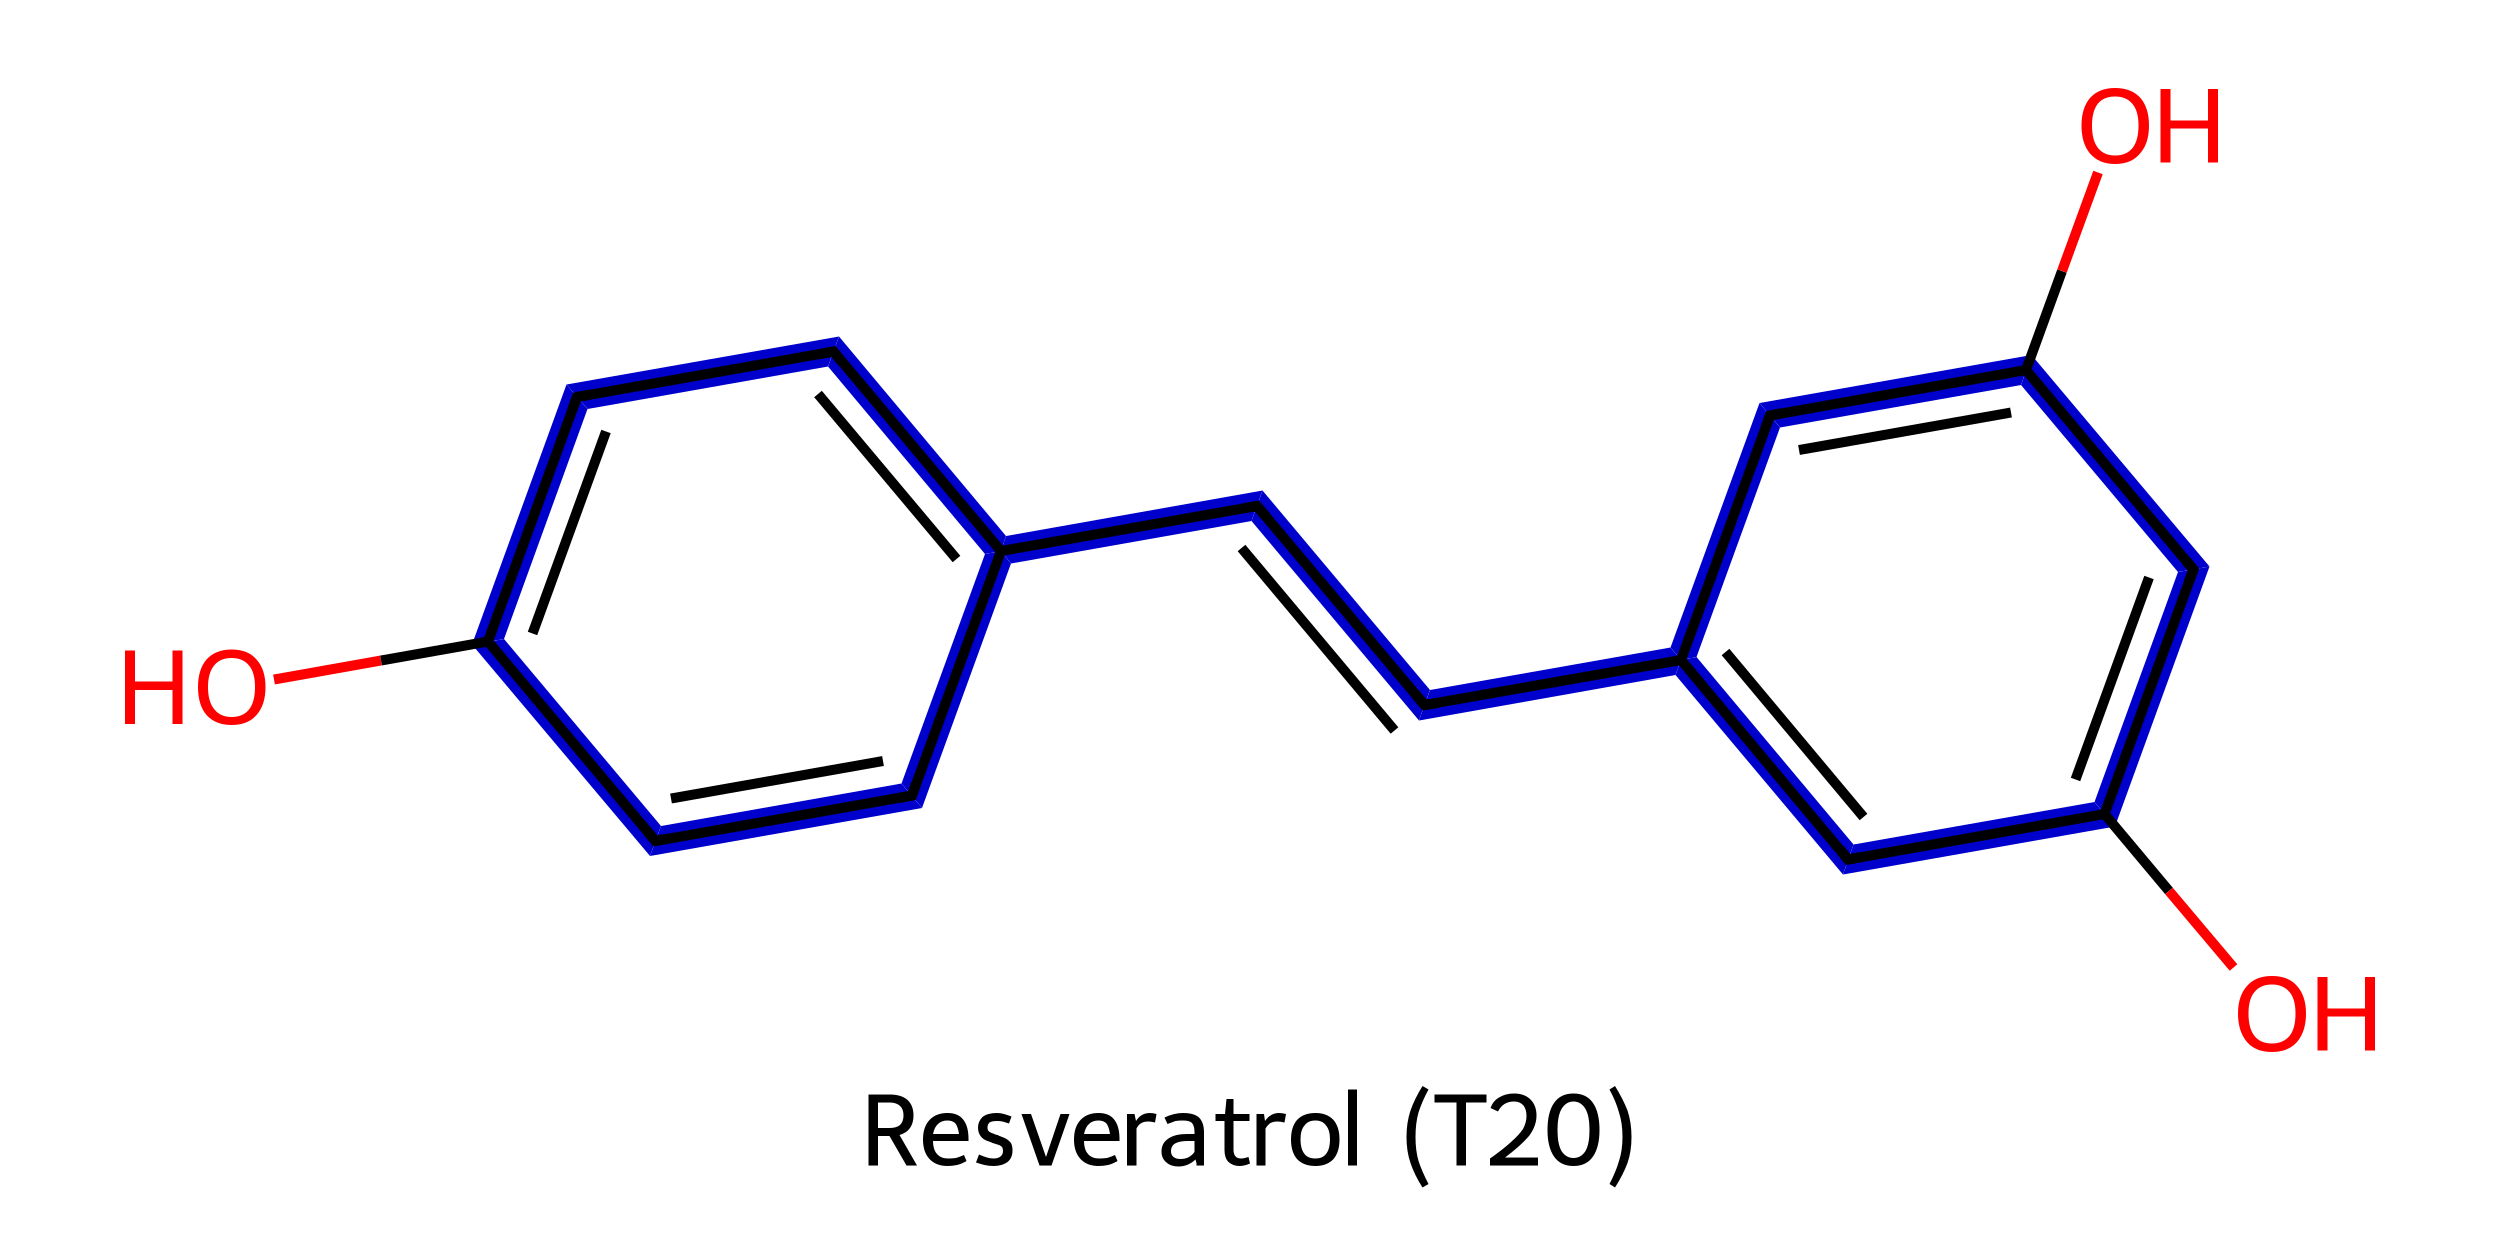
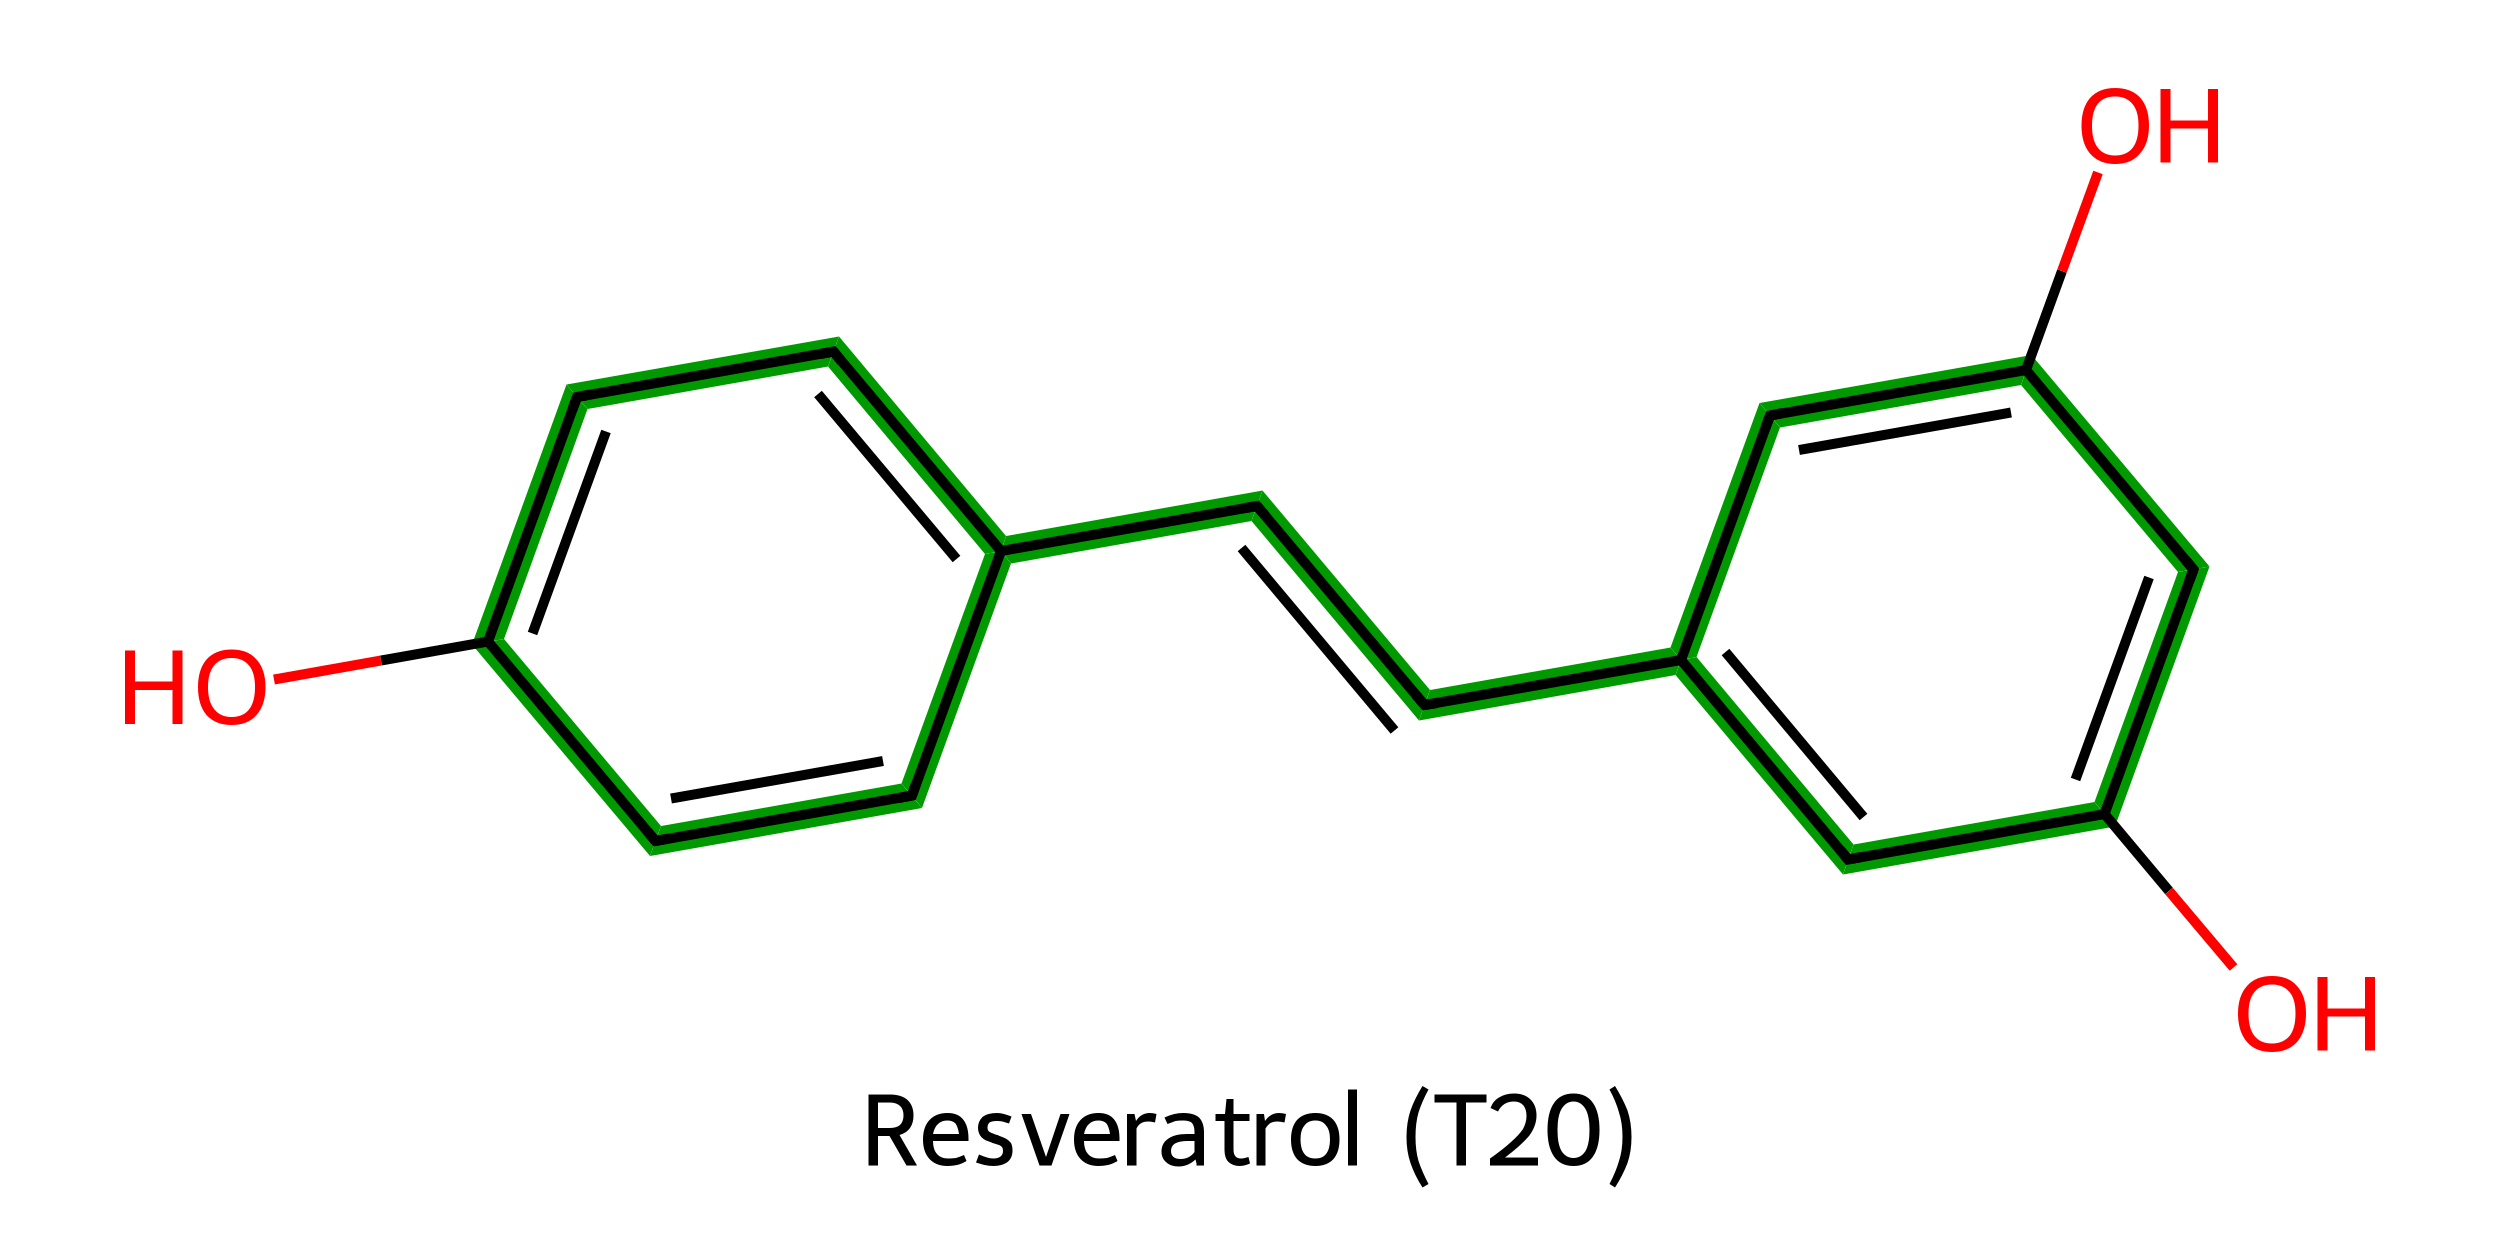
<svg xmlns="http://www.w3.org/2000/svg" version="1.1" baseProfile="full" xml:space="preserve" width="500px" height="250px" viewBox="0 0 500 250">
-   <path class="bond-1 atom-1 atom-2" d="M 113.3,76.9 L 117.5,81.8 L 100.8,127.8 L 94.4,128.9 Z" style="fill:#0000CC;fill-rule:evenodd;fill-opacity:1;stroke:#0000CC;stroke-width:0.0px;stroke-linecap:butt;stroke-linejoin:miter;stroke-opacity:1;" />
-   <path class="bond-16 atom-1 atom-16" d="M 100.8,127.8 L 132.2,165.2 L 130.0,171.2 L 94.4,128.9 Z" style="fill:#0000CC;fill-rule:evenodd;fill-opacity:1;stroke:#0000CC;stroke-width:0.0px;stroke-linecap:butt;stroke-linejoin:miter;stroke-opacity:1;" />
-   <path class="bond-2 atom-2 atom-3" d="M 167.8,67.3 L 165.6,73.3 L 117.5,81.8 L 113.3,76.9 Z" style="fill:#0000CC;fill-rule:evenodd;fill-opacity:1;stroke:#0000CC;stroke-width:0.0px;stroke-linecap:butt;stroke-linejoin:miter;stroke-opacity:1;" />
-   <path class="bond-3 atom-3 atom-4" d="M 167.8,67.3 L 201.2,107.2 L 200.2,110.2 L 197.0,110.8 L 165.6,73.3 Z" style="fill:#0000CC;fill-rule:evenodd;fill-opacity:1;stroke:#0000CC;stroke-width:0.0px;stroke-linecap:butt;stroke-linejoin:miter;stroke-opacity:1;" />
-   <path class="bond-4 atom-4 atom-5" d="M 252.5,98.1 L 250.3,104.2 L 202.2,112.7 L 200.2,110.2 L 201.2,107.2 Z" style="fill:#0000CC;fill-rule:evenodd;fill-opacity:1;stroke:#0000CC;stroke-width:0.0px;stroke-linecap:butt;stroke-linejoin:miter;stroke-opacity:1;" />
-   <path class="bond-14 atom-4 atom-15" d="M 200.2,110.2 L 202.2,112.7 L 184.4,161.6 L 180.3,156.7 L 197.0,110.8 Z" style="fill:#0000CC;fill-rule:evenodd;fill-opacity:1;stroke:#0000CC;stroke-width:0.0px;stroke-linecap:butt;stroke-linejoin:miter;stroke-opacity:1;" />
-   <path class="bond-5 atom-5 atom-6" d="M 252.5,98.1 L 286.0,138.0 L 283.8,144.1 L 250.3,104.2 Z" style="fill:#0000CC;fill-rule:evenodd;fill-opacity:1;stroke:#0000CC;stroke-width:0.0px;stroke-linecap:butt;stroke-linejoin:miter;stroke-opacity:1;" />
-   <path class="bond-6 atom-6 atom-7" d="M 334.1,129.5 L 336.2,132.0 L 335.1,135.0 L 283.8,144.1 L 286.0,138.0 Z" style="fill:#0000CC;fill-rule:evenodd;fill-opacity:1;stroke:#0000CC;stroke-width:0.0px;stroke-linecap:butt;stroke-linejoin:miter;stroke-opacity:1;" />
-   <path class="bond-7 atom-7 atom-8" d="M 339.3,131.4 L 370.7,168.9 L 368.6,174.9 L 335.1,135.0 L 336.2,132.0 Z" style="fill:#0000CC;fill-rule:evenodd;fill-opacity:1;stroke:#0000CC;stroke-width:0.0px;stroke-linecap:butt;stroke-linejoin:miter;stroke-opacity:1;" />
-   <path class="bond-17 atom-7 atom-14" d="M 351.9,80.6 L 356.0,85.5 L 339.3,131.4 L 336.2,132.0 L 334.1,129.5 Z" style="fill:#0000CC;fill-rule:evenodd;fill-opacity:1;stroke:#0000CC;stroke-width:0.0px;stroke-linecap:butt;stroke-linejoin:miter;stroke-opacity:1;" />
-   <path class="bond-8 atom-8 atom-9" d="M 418.9,160.4 L 423.0,165.3 L 368.6,174.9 L 370.7,168.9 Z" style="fill:#0000CC;fill-rule:evenodd;fill-opacity:1;stroke:#0000CC;stroke-width:0.0px;stroke-linecap:butt;stroke-linejoin:miter;stroke-opacity:1;" />
-   <path class="bond-10 atom-9 atom-11" d="M 441.9,113.3 L 423.0,165.3 L 418.9,160.4 L 435.6,114.4 Z" style="fill:#0000CC;fill-rule:evenodd;fill-opacity:1;stroke:#0000CC;stroke-width:0.0px;stroke-linecap:butt;stroke-linejoin:miter;stroke-opacity:1;" />
-   <path class="bond-11 atom-11 atom-12" d="M 406.3,71.0 L 441.9,113.3 L 435.6,114.4 L 404.2,77.0 Z" style="fill:#0000CC;fill-rule:evenodd;fill-opacity:1;stroke:#0000CC;stroke-width:0.0px;stroke-linecap:butt;stroke-linejoin:miter;stroke-opacity:1;" />
-   <path class="bond-13 atom-12 atom-14" d="M 406.3,71.0 L 404.2,77.0 L 356.0,85.5 L 351.9,80.6 Z" style="fill:#0000CC;fill-rule:evenodd;fill-opacity:1;stroke:#0000CC;stroke-width:0.0px;stroke-linecap:butt;stroke-linejoin:miter;stroke-opacity:1;" />
-   <path class="bond-15 atom-15 atom-16" d="M 180.3,156.7 L 184.4,161.6 L 130.0,171.2 L 132.2,165.2 Z" style="fill:#0000CC;fill-rule:evenodd;fill-opacity:1;stroke:#0000CC;stroke-width:0.0px;stroke-linecap:butt;stroke-linejoin:miter;stroke-opacity:1;" />
+   <path class="bond-1 atom-1 atom-2" d="M 113.3,76.9 L 117.5,81.8 L 100.8,127.8 L 94.4,128.9 Z" style="fill:#009900;fill-rule:evenodd;fill-opacity:1;stroke:#009900;stroke-width:0.0px;stroke-linecap:butt;stroke-linejoin:miter;stroke-opacity:1;" />
+   <path class="bond-16 atom-1 atom-16" d="M 100.8,127.8 L 132.2,165.2 L 130.0,171.2 L 94.4,128.9 Z" style="fill:#009900;fill-rule:evenodd;fill-opacity:1;stroke:#009900;stroke-width:0.0px;stroke-linecap:butt;stroke-linejoin:miter;stroke-opacity:1;" />
+   <path class="bond-2 atom-2 atom-3" d="M 167.8,67.3 L 165.6,73.3 L 117.5,81.8 L 113.3,76.9 Z" style="fill:#009900;fill-rule:evenodd;fill-opacity:1;stroke:#009900;stroke-width:0.0px;stroke-linecap:butt;stroke-linejoin:miter;stroke-opacity:1;" />
+   <path class="bond-3 atom-3 atom-4" d="M 167.8,67.3 L 201.2,107.2 L 200.2,110.2 L 197.0,110.8 L 165.6,73.3 Z" style="fill:#009900;fill-rule:evenodd;fill-opacity:1;stroke:#009900;stroke-width:0.0px;stroke-linecap:butt;stroke-linejoin:miter;stroke-opacity:1;" />
+   <path class="bond-4 atom-4 atom-5" d="M 252.5,98.1 L 250.3,104.2 L 202.2,112.7 L 200.2,110.2 L 201.2,107.2 Z" style="fill:#009900;fill-rule:evenodd;fill-opacity:1;stroke:#009900;stroke-width:0.0px;stroke-linecap:butt;stroke-linejoin:miter;stroke-opacity:1;" />
+   <path class="bond-14 atom-4 atom-15" d="M 200.2,110.2 L 202.2,112.7 L 184.4,161.6 L 180.3,156.7 L 197.0,110.8 Z" style="fill:#009900;fill-rule:evenodd;fill-opacity:1;stroke:#009900;stroke-width:0.0px;stroke-linecap:butt;stroke-linejoin:miter;stroke-opacity:1;" />
+   <path class="bond-5 atom-5 atom-6" d="M 252.5,98.1 L 286.0,138.0 L 283.8,144.1 L 250.3,104.2 Z" style="fill:#009900;fill-rule:evenodd;fill-opacity:1;stroke:#009900;stroke-width:0.0px;stroke-linecap:butt;stroke-linejoin:miter;stroke-opacity:1;" />
+   <path class="bond-6 atom-6 atom-7" d="M 334.1,129.5 L 336.2,132.0 L 335.1,135.0 L 283.8,144.1 L 286.0,138.0 Z" style="fill:#009900;fill-rule:evenodd;fill-opacity:1;stroke:#009900;stroke-width:0.0px;stroke-linecap:butt;stroke-linejoin:miter;stroke-opacity:1;" />
+   <path class="bond-7 atom-7 atom-8" d="M 339.3,131.4 L 370.7,168.9 L 368.6,174.9 L 335.1,135.0 L 336.2,132.0 Z" style="fill:#009900;fill-rule:evenodd;fill-opacity:1;stroke:#009900;stroke-width:0.0px;stroke-linecap:butt;stroke-linejoin:miter;stroke-opacity:1;" />
+   <path class="bond-17 atom-7 atom-14" d="M 351.9,80.6 L 356.0,85.5 L 339.3,131.4 L 336.2,132.0 L 334.1,129.5 Z" style="fill:#009900;fill-rule:evenodd;fill-opacity:1;stroke:#009900;stroke-width:0.0px;stroke-linecap:butt;stroke-linejoin:miter;stroke-opacity:1;" />
+   <path class="bond-8 atom-8 atom-9" d="M 418.9,160.4 L 423.0,165.3 L 368.6,174.9 L 370.7,168.9 Z" style="fill:#009900;fill-rule:evenodd;fill-opacity:1;stroke:#009900;stroke-width:0.0px;stroke-linecap:butt;stroke-linejoin:miter;stroke-opacity:1;" />
+   <path class="bond-10 atom-9 atom-11" d="M 441.9,113.3 L 423.0,165.3 L 418.9,160.4 L 435.6,114.4 Z" style="fill:#009900;fill-rule:evenodd;fill-opacity:1;stroke:#009900;stroke-width:0.0px;stroke-linecap:butt;stroke-linejoin:miter;stroke-opacity:1;" />
+   <path class="bond-11 atom-11 atom-12" d="M 406.3,71.0 L 441.9,113.3 L 435.6,114.4 L 404.2,77.0 Z" style="fill:#009900;fill-rule:evenodd;fill-opacity:1;stroke:#009900;stroke-width:0.0px;stroke-linecap:butt;stroke-linejoin:miter;stroke-opacity:1;" />
+   <path class="bond-13 atom-12 atom-14" d="M 406.3,71.0 L 404.2,77.0 L 356.0,85.5 L 351.9,80.6 Z" style="fill:#009900;fill-rule:evenodd;fill-opacity:1;stroke:#009900;stroke-width:0.0px;stroke-linecap:butt;stroke-linejoin:miter;stroke-opacity:1;" />
+   <path class="bond-15 atom-15 atom-16" d="M 180.3,156.7 L 184.4,161.6 L 130.0,171.2 L 132.2,165.2 Z" style="fill:#009900;fill-rule:evenodd;fill-opacity:1;stroke:#009900;stroke-width:0.0px;stroke-linecap:butt;stroke-linejoin:miter;stroke-opacity:1;" />
  <path class="bond-0 atom-0 atom-1" d="M 54.8,135.9 L 76.2,132.1" style="fill:none;fill-rule:evenodd;stroke:#FF0000;stroke-width:2.0px;stroke-linecap:butt;stroke-linejoin:miter;stroke-opacity:1" />
  <path class="bond-0 atom-0 atom-1" d="M 76.2,132.1 L 97.6,128.3" style="fill:none;fill-rule:evenodd;stroke:#000000;stroke-width:2.0px;stroke-linecap:butt;stroke-linejoin:miter;stroke-opacity:1" />
  <path class="bond-1 atom-1 atom-2" d="M 97.6,128.3 L 115.4,79.4" style="fill:none;fill-rule:evenodd;stroke:#000000;stroke-width:2.0px;stroke-linecap:butt;stroke-linejoin:miter;stroke-opacity:1" />
  <path class="bond-1 atom-1 atom-2" d="M 106.5,126.7 L 121.2,86.3" style="fill:none;fill-rule:evenodd;stroke:#000000;stroke-width:2.0px;stroke-linecap:butt;stroke-linejoin:miter;stroke-opacity:1" />
  <path class="bond-2 atom-2 atom-3" d="M 115.4,79.4 L 166.7,70.3" style="fill:none;fill-rule:evenodd;stroke:#000000;stroke-width:2.0px;stroke-linecap:butt;stroke-linejoin:miter;stroke-opacity:1" />
  <path class="bond-3 atom-3 atom-4" d="M 166.7,70.3 L 200.2,110.2" style="fill:none;fill-rule:evenodd;stroke:#000000;stroke-width:2.0px;stroke-linecap:butt;stroke-linejoin:miter;stroke-opacity:1" />
  <path class="bond-3 atom-3 atom-4" d="M 163.6,78.8 L 191.3,111.8" style="fill:none;fill-rule:evenodd;stroke:#000000;stroke-width:2.0px;stroke-linecap:butt;stroke-linejoin:miter;stroke-opacity:1" />
  <path class="bond-4 atom-4 atom-5" d="M 200.2,110.2 L 251.4,101.2" style="fill:none;fill-rule:evenodd;stroke:#000000;stroke-width:2.0px;stroke-linecap:butt;stroke-linejoin:miter;stroke-opacity:1" />
  <path class="bond-5 atom-5 atom-6" d="M 251.4,101.2 L 284.9,141.0" style="fill:none;fill-rule:evenodd;stroke:#000000;stroke-width:2.0px;stroke-linecap:butt;stroke-linejoin:miter;stroke-opacity:1" />
  <path class="bond-5 atom-5 atom-6" d="M 248.3,109.6 L 278.9,146.1" style="fill:none;fill-rule:evenodd;stroke:#000000;stroke-width:2.0px;stroke-linecap:butt;stroke-linejoin:miter;stroke-opacity:1" />
  <path class="bond-6 atom-6 atom-7" d="M 284.9,141.0 L 336.2,132.0" style="fill:none;fill-rule:evenodd;stroke:#000000;stroke-width:2.0px;stroke-linecap:butt;stroke-linejoin:miter;stroke-opacity:1" />
  <path class="bond-7 atom-7 atom-8" d="M 336.2,132.0 L 369.6,171.9" style="fill:none;fill-rule:evenodd;stroke:#000000;stroke-width:2.0px;stroke-linecap:butt;stroke-linejoin:miter;stroke-opacity:1" />
  <path class="bond-7 atom-7 atom-8" d="M 345.1,130.4 L 372.7,163.4" style="fill:none;fill-rule:evenodd;stroke:#000000;stroke-width:2.0px;stroke-linecap:butt;stroke-linejoin:miter;stroke-opacity:1" />
  <path class="bond-8 atom-8 atom-9" d="M 369.6,171.9 L 420.9,162.8" style="fill:none;fill-rule:evenodd;stroke:#000000;stroke-width:2.0px;stroke-linecap:butt;stroke-linejoin:miter;stroke-opacity:1" />
  <path class="bond-9 atom-9 atom-10" d="M 420.9,162.8 L 433.8,178.2" style="fill:none;fill-rule:evenodd;stroke:#000000;stroke-width:2.0px;stroke-linecap:butt;stroke-linejoin:miter;stroke-opacity:1" />
  <path class="bond-9 atom-9 atom-10" d="M 433.8,178.2 L 446.7,193.5" style="fill:none;fill-rule:evenodd;stroke:#FF0000;stroke-width:2.0px;stroke-linecap:butt;stroke-linejoin:miter;stroke-opacity:1" />
  <path class="bond-10 atom-9 atom-11" d="M 420.9,162.8 L 438.7,113.9" style="fill:none;fill-rule:evenodd;stroke:#000000;stroke-width:2.0px;stroke-linecap:butt;stroke-linejoin:miter;stroke-opacity:1" />
  <path class="bond-10 atom-9 atom-11" d="M 415.1,155.9 L 429.8,115.5" style="fill:none;fill-rule:evenodd;stroke:#000000;stroke-width:2.0px;stroke-linecap:butt;stroke-linejoin:miter;stroke-opacity:1" />
  <path class="bond-11 atom-11 atom-12" d="M 438.7,113.9 L 405.2,74.0" style="fill:none;fill-rule:evenodd;stroke:#000000;stroke-width:2.0px;stroke-linecap:butt;stroke-linejoin:miter;stroke-opacity:1" />
  <path class="bond-12 atom-12 atom-13" d="M 405.2,74.0 L 412.4,54.2" style="fill:none;fill-rule:evenodd;stroke:#000000;stroke-width:2.0px;stroke-linecap:butt;stroke-linejoin:miter;stroke-opacity:1" />
  <path class="bond-12 atom-12 atom-13" d="M 412.4,54.2 L 419.6,34.5" style="fill:none;fill-rule:evenodd;stroke:#FF0000;stroke-width:2.0px;stroke-linecap:butt;stroke-linejoin:miter;stroke-opacity:1" />
  <path class="bond-13 atom-12 atom-14" d="M 405.2,74.0 L 354.0,83.1" style="fill:none;fill-rule:evenodd;stroke:#000000;stroke-width:2.0px;stroke-linecap:butt;stroke-linejoin:miter;stroke-opacity:1" />
  <path class="bond-13 atom-12 atom-14" d="M 402.2,82.5 L 359.8,90.0" style="fill:none;fill-rule:evenodd;stroke:#000000;stroke-width:2.0px;stroke-linecap:butt;stroke-linejoin:miter;stroke-opacity:1" />
  <path class="bond-14 atom-4 atom-15" d="M 200.2,110.2 L 182.4,159.1" style="fill:none;fill-rule:evenodd;stroke:#000000;stroke-width:2.0px;stroke-linecap:butt;stroke-linejoin:miter;stroke-opacity:1" />
  <path class="bond-15 atom-15 atom-16" d="M 182.4,159.1 L 131.1,168.2" style="fill:none;fill-rule:evenodd;stroke:#000000;stroke-width:2.0px;stroke-linecap:butt;stroke-linejoin:miter;stroke-opacity:1" />
  <path class="bond-15 atom-15 atom-16" d="M 176.6,152.2 L 134.2,159.7" style="fill:none;fill-rule:evenodd;stroke:#000000;stroke-width:2.0px;stroke-linecap:butt;stroke-linejoin:miter;stroke-opacity:1" />
  <path class="bond-16 atom-16 atom-1" d="M 131.1,168.2 L 97.6,128.3" style="fill:none;fill-rule:evenodd;stroke:#000000;stroke-width:2.0px;stroke-linecap:butt;stroke-linejoin:miter;stroke-opacity:1" />
  <path class="bond-17 atom-14 atom-7" d="M 354.0,83.1 L 336.2,132.0" style="fill:none;fill-rule:evenodd;stroke:#000000;stroke-width:2.0px;stroke-linecap:butt;stroke-linejoin:miter;stroke-opacity:1" />
  <path d="M 114.5,81.8 L 115.4,79.4 L 118.0,78.9" style="fill:none;stroke:#000000;stroke-width:2.0px;stroke-linecap:butt;stroke-linejoin:miter;stroke-opacity:1;" />
  <path d="M 164.1,70.8 L 166.7,70.3 L 168.3,72.3" style="fill:none;stroke:#000000;stroke-width:2.0px;stroke-linecap:butt;stroke-linejoin:miter;stroke-opacity:1;" />
  <path d="M 248.9,101.6 L 251.4,101.2 L 253.1,103.2" style="fill:none;stroke:#000000;stroke-width:2.0px;stroke-linecap:butt;stroke-linejoin:miter;stroke-opacity:1;" />
  <path d="M 283.2,139.0 L 284.9,141.0 L 287.5,140.6" style="fill:none;stroke:#000000;stroke-width:2.0px;stroke-linecap:butt;stroke-linejoin:miter;stroke-opacity:1;" />
  <path d="M 368.0,169.9 L 369.6,171.9 L 372.2,171.4" style="fill:none;stroke:#000000;stroke-width:2.0px;stroke-linecap:butt;stroke-linejoin:miter;stroke-opacity:1;" />
  <path d="M 437.8,116.3 L 438.7,113.9 L 437.0,111.9" style="fill:none;stroke:#000000;stroke-width:2.0px;stroke-linecap:butt;stroke-linejoin:miter;stroke-opacity:1;" />
  <path d="M 356.5,82.6 L 354.0,83.1 L 353.1,85.5" style="fill:none;stroke:#000000;stroke-width:2.0px;stroke-linecap:butt;stroke-linejoin:miter;stroke-opacity:1;" />
  <path d="M 183.2,156.7 L 182.4,159.1 L 179.8,159.6" style="fill:none;stroke:#000000;stroke-width:2.0px;stroke-linecap:butt;stroke-linejoin:miter;stroke-opacity:1;" />
  <path d="M 133.6,167.7 L 131.1,168.2 L 129.4,166.2" style="fill:none;stroke:#000000;stroke-width:2.0px;stroke-linecap:butt;stroke-linejoin:miter;stroke-opacity:1;" />
  <path class="atom-0" d="M 25.0 130.1 L 27.0 130.1 L 27.0 136.3 L 34.5 136.3 L 34.5 130.1 L 36.5 130.1 L 36.5 144.8 L 34.5 144.8 L 34.5 138.0 L 27.0 138.0 L 27.0 144.8 L 25.0 144.8 L 25.0 130.1 " fill="#FF0000" />
  <path class="atom-0" d="M 39.6 137.4 Q 39.6 133.9, 41.3 131.9 Q 43.1 129.9, 46.3 129.9 Q 49.6 129.9, 51.3 131.9 Q 53.1 133.9, 53.1 137.4 Q 53.1 141.0, 51.3 143.0 Q 49.6 145.0, 46.3 145.0 Q 43.1 145.0, 41.3 143.0 Q 39.6 141.0, 39.6 137.4 M 46.3 143.4 Q 48.6 143.4, 49.8 141.9 Q 51.0 140.4, 51.0 137.4 Q 51.0 134.5, 49.8 133.1 Q 48.6 131.6, 46.3 131.6 Q 44.1 131.6, 42.9 133.0 Q 41.6 134.5, 41.6 137.4 Q 41.6 140.4, 42.9 141.9 Q 44.1 143.4, 46.3 143.4 " fill="#FF0000" />
  <path class="atom-10" d="M 447.6 202.7 Q 447.6 199.2, 449.4 197.2 Q 451.1 195.2, 454.4 195.2 Q 457.7 195.2, 459.4 197.2 Q 461.2 199.2, 461.2 202.7 Q 461.2 206.3, 459.4 208.4 Q 457.6 210.4, 454.4 210.4 Q 451.1 210.4, 449.4 208.4 Q 447.6 206.3, 447.6 202.7 M 454.4 208.7 Q 456.6 208.7, 457.9 207.2 Q 459.1 205.7, 459.1 202.7 Q 459.1 199.8, 457.9 198.4 Q 456.6 196.9, 454.4 196.9 Q 452.1 196.9, 450.9 198.4 Q 449.7 199.8, 449.7 202.7 Q 449.7 205.7, 450.9 207.2 Q 452.1 208.7, 454.4 208.7 " fill="#FF0000" />
  <path class="atom-10" d="M 463.5 195.4 L 465.5 195.4 L 465.5 201.7 L 473.0 201.7 L 473.0 195.4 L 475.0 195.4 L 475.0 210.1 L 473.0 210.1 L 473.0 203.3 L 465.5 203.3 L 465.5 210.1 L 463.5 210.1 L 463.5 195.4 " fill="#FF0000" />
  <path class="atom-13" d="M 416.3 25.1 Q 416.3 21.6, 418.0 19.6 Q 419.8 17.6, 423.0 17.6 Q 426.3 17.6, 428.1 19.6 Q 429.8 21.6, 429.8 25.1 Q 429.8 28.7, 428.0 30.7 Q 426.3 32.8, 423.0 32.8 Q 419.8 32.8, 418.0 30.7 Q 416.3 28.7, 416.3 25.1 M 423.0 31.1 Q 425.3 31.1, 426.5 29.6 Q 427.7 28.1, 427.7 25.1 Q 427.7 22.2, 426.5 20.8 Q 425.3 19.3, 423.0 19.3 Q 420.8 19.3, 419.6 20.7 Q 418.4 22.2, 418.4 25.1 Q 418.4 28.1, 419.6 29.6 Q 420.8 31.1, 423.0 31.1 " fill="#FF0000" />
  <path class="atom-13" d="M 432.1 17.8 L 434.1 17.8 L 434.1 24.1 L 441.6 24.1 L 441.6 17.8 L 443.6 17.8 L 443.6 32.5 L 441.6 32.5 L 441.6 25.7 L 434.1 25.7 L 434.1 32.5 L 432.1 32.5 L 432.1 17.8 " fill="#FF0000" />
  <path class="legend" d="M 181.3 233.1 L 177.9 227.2 L 177.9 227.2 L 175.6 227.2 L 175.6 233.1 L 173.7 233.1 L 173.7 218.9 L 177.9 218.9 Q 180.3 218.9, 181.5 220.0 Q 182.7 221.1, 182.7 223.1 Q 182.7 224.6, 182.0 225.6 Q 181.3 226.6, 179.9 227.0 L 183.4 233.1 L 181.3 233.1 M 175.6 225.6 L 177.9 225.6 Q 179.3 225.6, 180.0 225.0 Q 180.7 224.3, 180.7 223.1 Q 180.7 221.8, 180.0 221.2 Q 179.3 220.5, 177.9 220.5 L 175.6 220.5 L 175.6 225.6 " fill="#000000" />
  <path class="legend" d="M 184.6 227.9 Q 184.6 225.4, 185.9 224.0 Q 187.2 222.6, 189.5 222.6 Q 191.7 222.6, 192.7 224.0 Q 193.7 225.3, 193.7 227.8 L 193.7 228.2 L 186.6 228.2 Q 186.6 229.9, 187.4 230.8 Q 188.2 231.7, 189.6 231.7 Q 190.4 231.7, 191.2 231.6 Q 191.9 231.4, 192.8 231.0 L 193.3 232.2 Q 192.3 232.8, 191.4 233.0 Q 190.5 233.2, 189.5 233.2 Q 187.2 233.2, 185.9 231.8 Q 184.6 230.4, 184.6 227.9 M 189.5 224.1 Q 188.3 224.1, 187.6 224.8 Q 186.9 225.4, 186.6 226.8 L 191.8 226.8 Q 191.6 225.4, 191.1 224.7 Q 190.5 224.1, 189.5 224.1 " fill="#000000" />
  <path class="legend" d="M 195.8 230.9 Q 196.7 231.3, 197.4 231.5 Q 198.0 231.7, 198.7 231.7 Q 199.6 231.7, 200.1 231.3 Q 200.6 230.9, 200.6 230.2 Q 200.6 229.7, 200.4 229.4 Q 200.1 229.1, 199.8 229.0 Q 199.4 228.9, 198.5 228.6 Q 198.4 228.5, 197.5 228.2 Q 196.6 227.9, 196.1 227.2 Q 195.6 226.5, 195.6 225.5 Q 195.6 224.3, 196.5 223.4 Q 197.5 222.6, 199.4 222.6 Q 200.1 222.6, 200.8 222.8 Q 201.5 223.0, 202.3 223.3 L 201.8 224.7 Q 201.1 224.5, 200.5 224.3 Q 200.0 224.2, 199.4 224.2 Q 198.4 224.2, 197.9 224.5 Q 197.5 224.9, 197.5 225.5 Q 197.5 226.1, 197.8 226.3 Q 198.2 226.6, 199.1 226.9 Q 199.3 227.0, 199.5 227.0 L 199.9 227.2 Q 200.8 227.5, 201.3 227.8 Q 201.8 228.1, 202.2 228.6 Q 202.5 229.2, 202.5 230.1 Q 202.5 231.6, 201.5 232.4 Q 200.4 233.2, 198.7 233.2 Q 197.8 233.2, 196.9 233.0 Q 196.1 232.8, 195.2 232.5 L 195.8 230.9 " fill="#000000" />
  <path class="legend" d="M 212.1 222.8 L 213.9 222.8 L 210.3 233.1 L 207.9 233.1 L 204.3 222.8 L 206.2 222.8 L 209.2 231.4 L 212.1 222.8 " fill="#000000" />
  <path class="legend" d="M 214.8 227.9 Q 214.8 225.4, 216.1 224.0 Q 217.4 222.6, 219.7 222.6 Q 221.9 222.6, 222.9 224.0 Q 223.9 225.3, 223.9 227.8 L 223.9 228.2 L 216.8 228.2 Q 216.8 229.9, 217.6 230.8 Q 218.4 231.7, 219.8 231.7 Q 220.6 231.7, 221.4 231.6 Q 222.1 231.4, 223.0 231.0 L 223.5 232.2 Q 222.5 232.8, 221.6 233.0 Q 220.7 233.2, 219.7 233.2 Q 217.4 233.2, 216.1 231.8 Q 214.8 230.4, 214.8 227.9 M 219.7 224.1 Q 218.5 224.1, 217.8 224.8 Q 217.1 225.4, 216.8 226.8 L 222.0 226.8 Q 221.8 225.4, 221.3 224.7 Q 220.7 224.1, 219.7 224.1 " fill="#000000" />
  <path class="legend" d="M 226.9 222.8 L 227.2 224.2 Q 228.2 222.6, 230.0 222.6 Q 230.6 222.6, 231.3 222.8 L 231.0 224.5 Q 230.2 224.3, 229.7 224.3 Q 228.8 224.3, 228.3 224.6 Q 227.7 224.9, 227.3 225.7 L 227.3 233.1 L 225.4 233.1 L 225.4 222.8 L 226.9 222.8 " fill="#000000" />
  <path class="legend" d="M 232.3 230.3 Q 232.3 228.6, 233.7 227.7 Q 235.0 226.8, 237.4 226.8 L 238.9 226.8 L 238.9 226.4 Q 238.9 225.2, 238.4 224.6 Q 237.9 224.1, 236.6 224.1 Q 235.8 224.1, 235.1 224.2 Q 234.5 224.4, 233.5 224.8 L 232.9 223.5 Q 234.8 222.6, 236.6 222.6 Q 238.8 222.6, 239.8 223.5 Q 240.8 224.5, 240.8 226.5 L 240.8 233.1 L 239.3 233.1 Q 239.3 233.0, 239.3 232.7 Q 239.2 232.4, 239.1 231.9 Q 237.6 233.3, 235.7 233.3 Q 234.2 233.3, 233.3 232.5 Q 232.3 231.7, 232.3 230.3 M 234.2 230.2 Q 234.2 231.0, 234.7 231.4 Q 235.2 231.8, 236.1 231.8 Q 236.9 231.8, 237.6 231.5 Q 238.4 231.1, 238.9 230.4 L 238.9 228.2 L 237.5 228.2 Q 235.9 228.2, 235.0 228.7 Q 234.2 229.2, 234.2 230.2 " fill="#000000" />
  <path class="legend" d="M 243.1 224.2 L 243.1 222.8 L 245.0 222.8 L 245.3 219.8 L 246.7 219.8 L 246.7 222.8 L 249.9 222.8 L 249.9 224.2 L 246.7 224.2 L 246.7 229.9 Q 246.7 231.7, 248.2 231.7 Q 248.8 231.7, 249.7 231.4 L 250.0 232.7 Q 248.9 233.2, 247.9 233.2 Q 246.6 233.2, 245.7 232.4 Q 244.9 231.6, 244.9 230.0 L 244.9 224.2 L 243.1 224.2 " fill="#000000" />
  <path class="legend" d="M 252.8 222.8 L 253.0 224.2 Q 254.1 222.6, 255.8 222.6 Q 256.4 222.6, 257.2 222.8 L 256.9 224.5 Q 256.0 224.3, 255.5 224.3 Q 254.7 224.3, 254.1 224.6 Q 253.6 224.9, 253.1 225.7 L 253.1 233.1 L 251.3 233.1 L 251.3 222.8 L 252.8 222.8 " fill="#000000" />
  <path class="legend" d="M 258.2 227.9 Q 258.2 225.4, 259.4 224.0 Q 260.7 222.6, 263.1 222.6 Q 265.4 222.6, 266.7 224.0 Q 267.9 225.4, 267.9 227.9 Q 267.9 230.4, 266.7 231.8 Q 265.4 233.2, 263.1 233.2 Q 260.7 233.2, 259.4 231.8 Q 258.2 230.4, 258.2 227.9 M 260.1 227.9 Q 260.1 229.8, 260.9 230.8 Q 261.6 231.7, 263.1 231.7 Q 264.5 231.7, 265.2 230.8 Q 266.0 229.8, 266.0 227.9 Q 266.0 226.0, 265.2 225.1 Q 264.5 224.1, 263.1 224.1 Q 261.6 224.1, 260.9 225.1 Q 260.1 226.0, 260.1 227.9 " fill="#000000" />
  <path class="legend" d="M 269.6 217.9 L 271.4 217.9 L 271.4 233.1 L 269.6 233.1 L 269.6 217.9 " fill="#000000" />
  <path class="legend" d="" fill="#000000" />
  <path class="legend" d="M 281.3 227.4 Q 281.3 224.5, 282.1 222.1 Q 282.9 219.8, 284.5 217.2 L 285.7 217.9 Q 284.4 220.3, 283.7 222.5 Q 283.1 224.6, 283.1 227.4 Q 283.1 230.1, 283.7 232.2 Q 284.4 234.3, 285.7 236.8 L 284.5 237.5 Q 282.9 235.0, 282.1 232.6 Q 281.3 230.3, 281.3 227.4 " fill="#000000" />
  <path class="legend" d="M 291.3 220.5 L 286.9 220.5 L 286.9 218.9 L 297.3 218.9 L 297.3 220.5 L 293.2 220.5 L 293.2 233.1 L 291.3 233.1 L 291.3 220.5 " fill="#000000" />
  <path class="legend" d="M 298.1 221.6 Q 298.6 220.2, 299.8 219.5 Q 301.1 218.7, 302.8 218.7 Q 304.9 218.7, 306.1 219.9 Q 307.3 221.1, 307.3 223.1 Q 307.3 225.2, 305.8 227.2 Q 304.2 229.1, 301.0 231.5 L 307.6 231.5 L 307.6 233.1 L 298.0 233.1 L 298.0 231.7 Q 300.7 229.8, 302.2 228.4 Q 303.8 227.0, 304.6 225.8 Q 305.3 224.5, 305.3 223.2 Q 305.3 221.9, 304.7 221.1 Q 304.0 220.3, 302.8 220.3 Q 301.7 220.3, 300.9 220.8 Q 300.1 221.3, 299.6 222.3 L 298.1 221.6 " fill="#000000" />
  <path class="legend" d="M 314.7 233.2 Q 312.1 233.2, 310.8 231.3 Q 309.5 229.4, 309.5 226.0 Q 309.5 222.5, 310.8 220.6 Q 312.1 218.7, 314.7 218.7 Q 317.3 218.7, 318.6 220.6 Q 319.9 222.5, 319.9 226.0 Q 319.9 229.4, 318.6 231.3 Q 317.3 233.2, 314.7 233.2 M 314.7 231.6 Q 316.2 231.6, 317.1 230.2 Q 317.9 228.8, 317.9 226.0 Q 317.9 223.2, 317.1 221.8 Q 316.2 220.3, 314.7 220.3 Q 313.2 220.3, 312.3 221.8 Q 311.5 223.2, 311.5 226.0 Q 311.5 228.8, 312.3 230.2 Q 313.2 231.6, 314.7 231.6 " fill="#000000" />
  <path class="legend" d="M 326.3 227.4 Q 326.3 230.3, 325.5 232.6 Q 324.6 235.0, 323.0 237.5 L 321.9 236.8 Q 323.2 234.3, 323.8 232.2 Q 324.5 230.1, 324.5 227.4 Q 324.5 224.6, 323.8 222.5 Q 323.2 220.3, 321.9 217.9 L 323.0 217.2 Q 324.6 219.8, 325.5 222.1 Q 326.3 224.5, 326.3 227.4 " fill="#000000" />
</svg>
